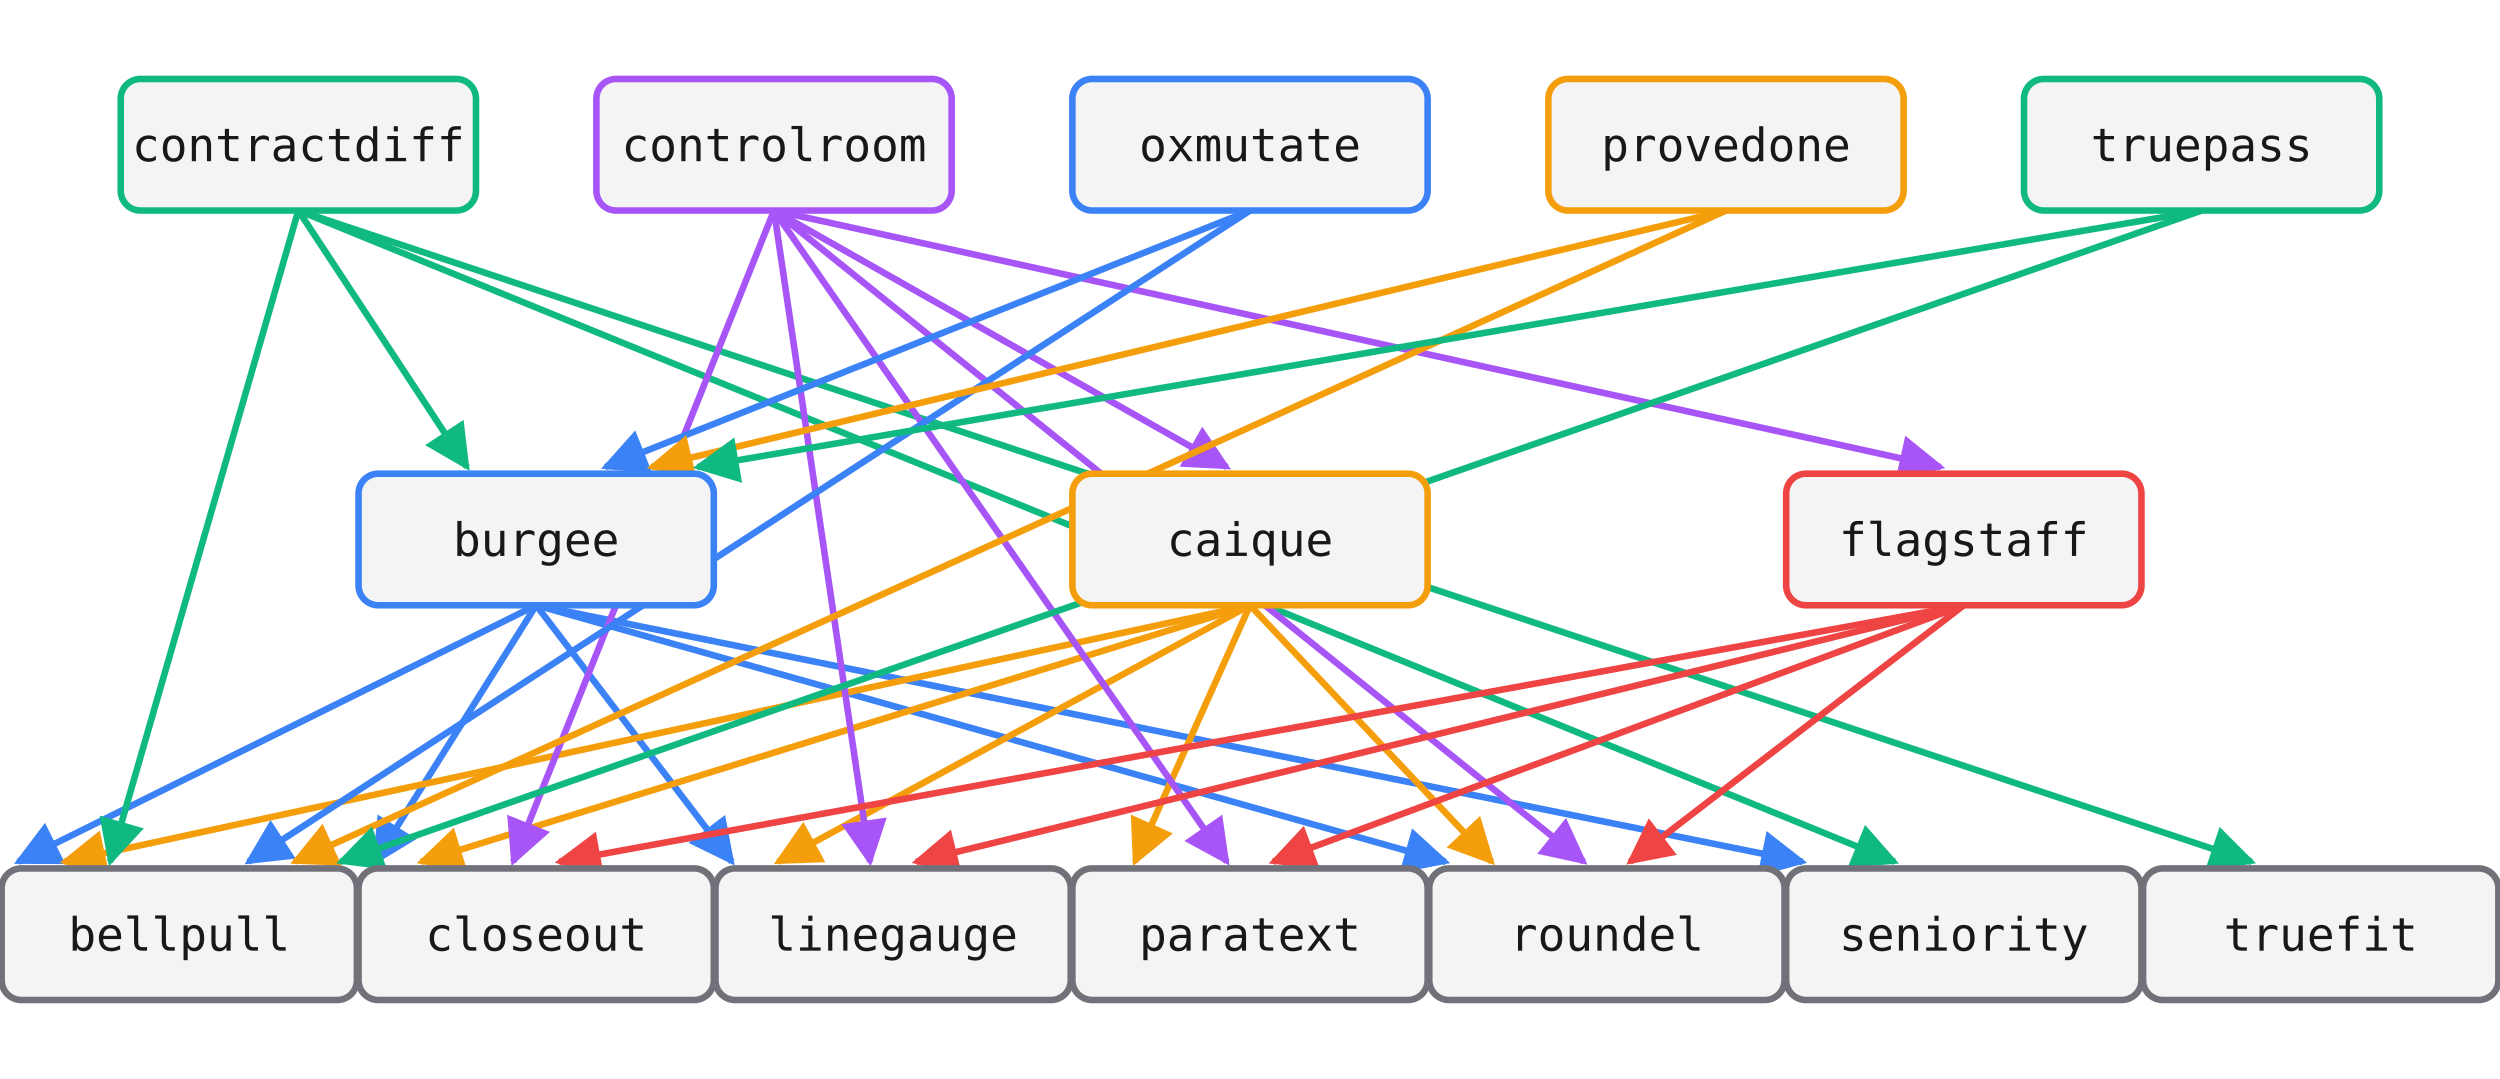
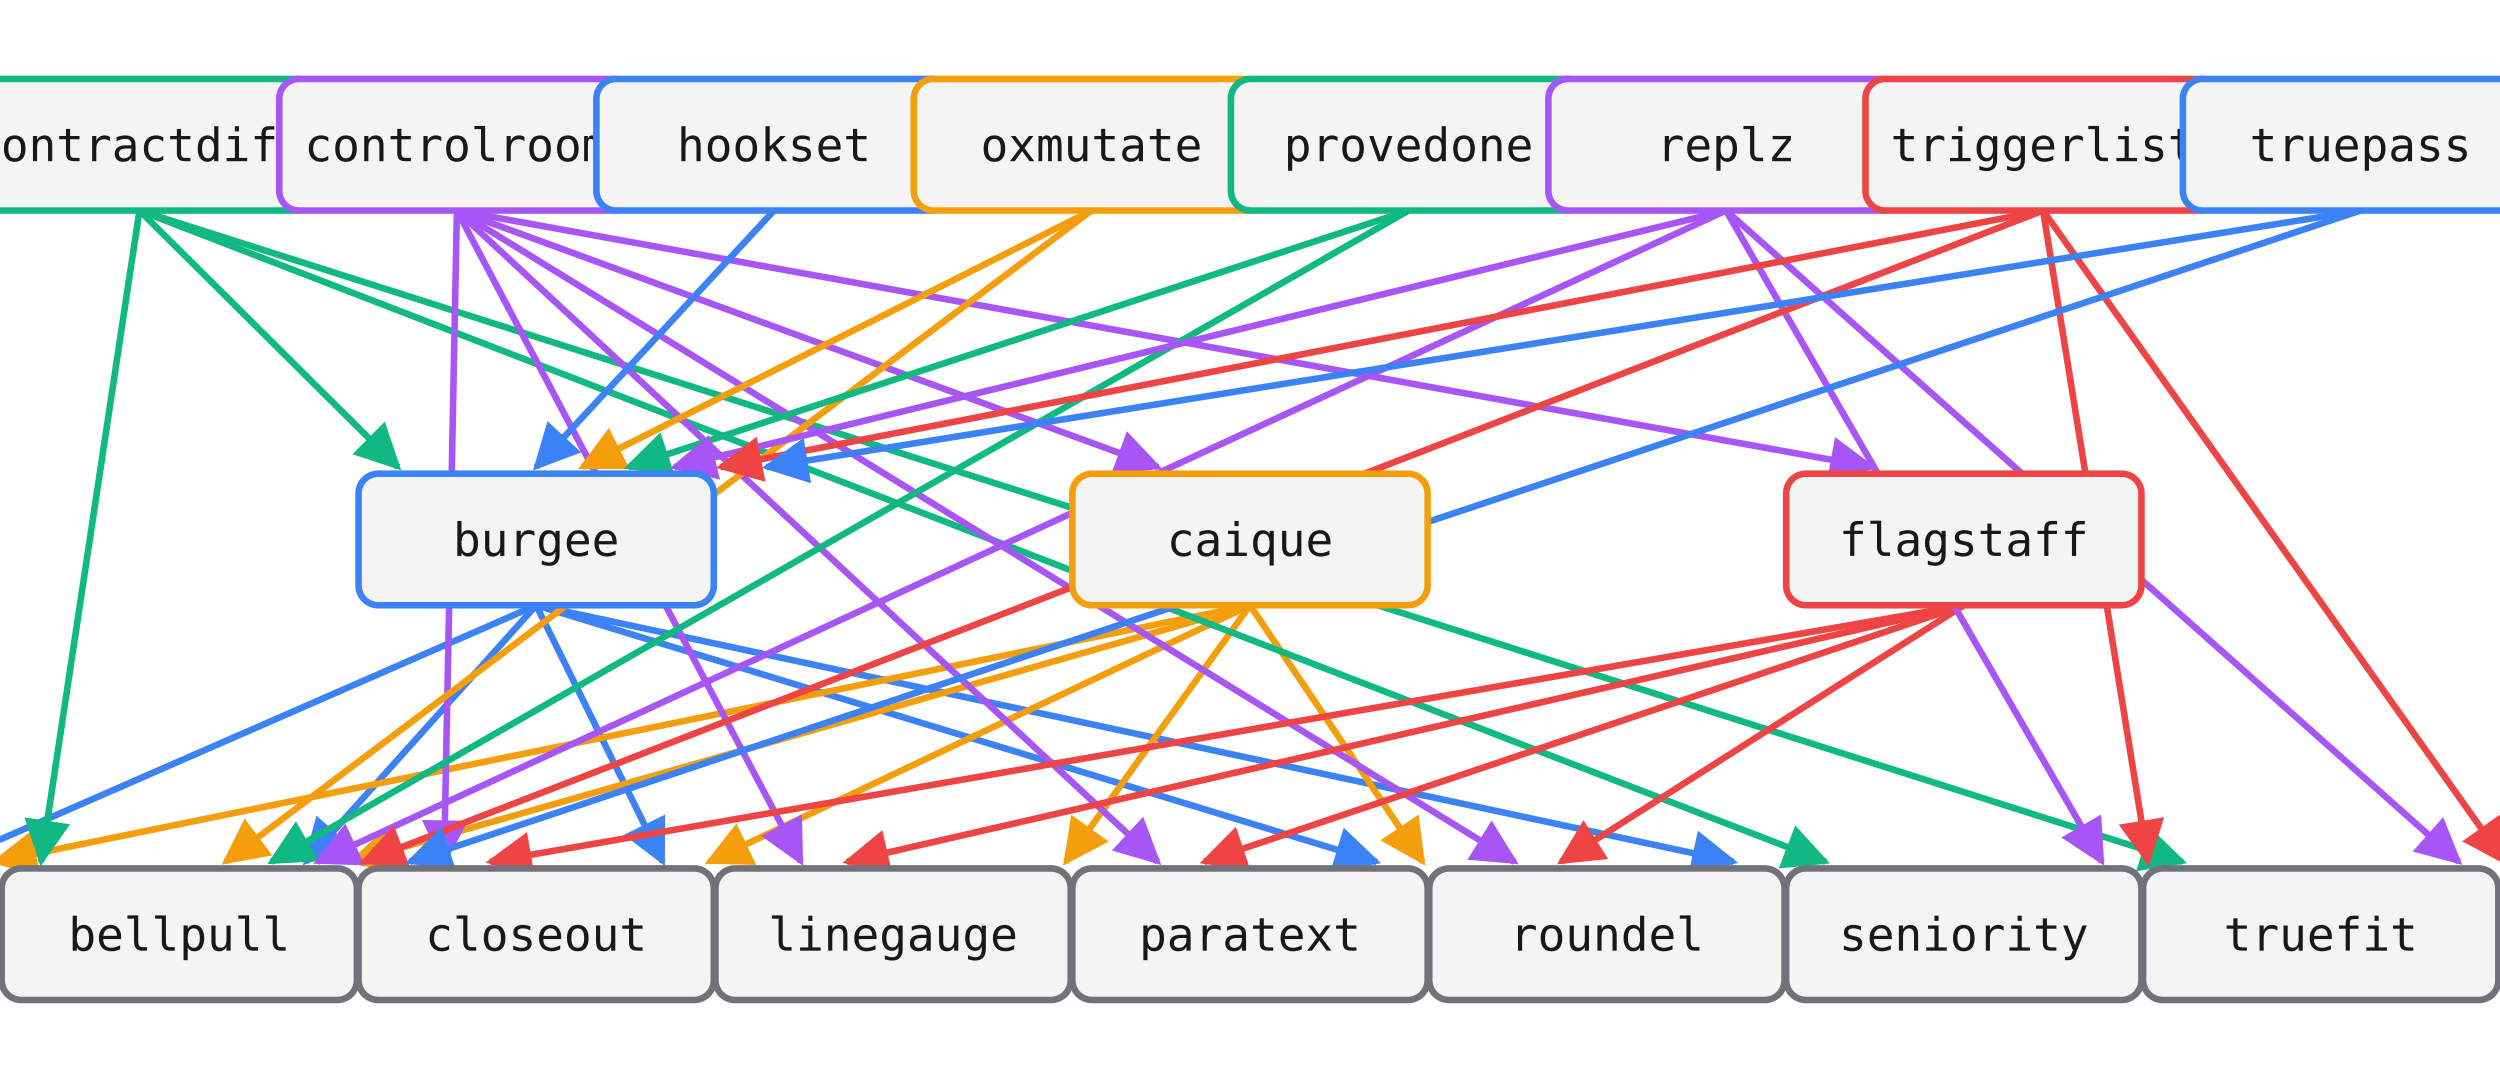
<svg xmlns="http://www.w3.org/2000/svg" viewBox="0 0 760 328" width="760" height="328" role="img" aria-labelledby="t d">
  <defs>
    <marker id="a0" viewBox="0 0 10 10" refX="9" refY="5" markerWidth="7" markerHeight="7" orient="auto-start-reverse">
      <path d="M0,0 L10,5 L0,10 z" fill="#3b82f6" />
    </marker>
    <marker id="a1" viewBox="0 0 10 10" refX="9" refY="5" markerWidth="7" markerHeight="7" orient="auto-start-reverse">
      <path d="M0,0 L10,5 L0,10 z" fill="#f59e0b" />
    </marker>
    <marker id="a2" viewBox="0 0 10 10" refX="9" refY="5" markerWidth="7" markerHeight="7" orient="auto-start-reverse">
      <path d="M0,0 L10,5 L0,10 z" fill="#10b981" />
    </marker>
    <marker id="a3" viewBox="0 0 10 10" refX="9" refY="5" markerWidth="7" markerHeight="7" orient="auto-start-reverse">
      <path d="M0,0 L10,5 L0,10 z" fill="#a855f7" />
    </marker>
    <marker id="a4" viewBox="0 0 10 10" refX="9" refY="5" markerWidth="7" markerHeight="7" orient="auto-start-reverse">
      <path d="M0,0 L10,5 L0,10 z" fill="#ef4444" />
    </marker>
    <marker id="a5" viewBox="0 0 10 10" refX="9" refY="5" markerWidth="7" markerHeight="7" orient="auto-start-reverse">
      <path d="M0,0 L10,5 L0,10 z" fill="#3b82f6" />
    </marker>
    <marker id="a6" viewBox="0 0 10 10" refX="9" refY="5" markerWidth="7" markerHeight="7" orient="auto-start-reverse">
      <path d="M0,0 L10,5 L0,10 z" fill="#f59e0b" />
    </marker>
    <marker id="a7" viewBox="0 0 10 10" refX="9" refY="5" markerWidth="7" markerHeight="7" orient="auto-start-reverse">
      <path d="M0,0 L10,5 L0,10 z" fill="#10b981" />
    </marker>
+     <marker id="a8" viewBox="0 0 10 10" refX="9" refY="5" markerWidth="7" markerHeight="7" orient="auto-start-reverse">
+       <path d="M0,0 L10,5 L0,10 z" fill="#a855f7" />
+     </marker>
+     <marker id="a9" viewBox="0 0 10 10" refX="9" refY="5" markerWidth="7" markerHeight="7" orient="auto-start-reverse">
+       <path d="M0,0 L10,5 L0,10 z" fill="#ef4444" />
+     </marker>
+     <marker id="a10" viewBox="0 0 10 10" refX="9" refY="5" markerWidth="7" markerHeight="7" orient="auto-start-reverse">
+       <path d="M0,0 L10,5 L0,10 z" fill="#3b82f6" />
+     </marker>
  </defs>
-   <line x1="163.0" y1="184" x2="5.5" y2="262" stroke="#3b82f6" stroke-width="2" marker-end="url(#a0)" />
-   <line x1="163.0" y1="184" x2="114.0" y2="262" stroke="#3b82f6" stroke-width="2" marker-end="url(#a0)" />
-   <line x1="163.0" y1="184" x2="222.5" y2="262" stroke="#3b82f6" stroke-width="2" marker-end="url(#a0)" />
-   <line x1="163.0" y1="184" x2="439.5" y2="262" stroke="#3b82f6" stroke-width="2" marker-end="url(#a0)" />
-   <line x1="163.0" y1="184" x2="548.0" y2="262" stroke="#3b82f6" stroke-width="2" marker-end="url(#a0)" />
-   <line x1="380.0" y1="184" x2="19.5" y2="262" stroke="#f59e0b" stroke-width="2" marker-end="url(#a1)" />
-   <line x1="380.0" y1="184" x2="128.0" y2="262" stroke="#f59e0b" stroke-width="2" marker-end="url(#a1)" />
-   <line x1="380.0" y1="184" x2="236.5" y2="262" stroke="#f59e0b" stroke-width="2" marker-end="url(#a1)" />
-   <line x1="380.0" y1="184" x2="345.0" y2="262" stroke="#f59e0b" stroke-width="2" marker-end="url(#a1)" />
-   <line x1="380.0" y1="184" x2="453.5" y2="262" stroke="#f59e0b" stroke-width="2" marker-end="url(#a1)" />
-   <line x1="90.7" y1="64" x2="33.5" y2="262" stroke="#10b981" stroke-width="2" marker-end="url(#a2)" />
-   <line x1="90.7" y1="64" x2="142.0" y2="142" stroke="#10b981" stroke-width="2" marker-end="url(#a2)" />
-   <line x1="90.7" y1="64" x2="576.0" y2="262" stroke="#10b981" stroke-width="2" marker-end="url(#a2)" />
-   <line x1="90.7" y1="64" x2="684.5" y2="262" stroke="#10b981" stroke-width="2" marker-end="url(#a2)" />
-   <line x1="235.3" y1="64" x2="373.0" y2="142" stroke="#a855f7" stroke-width="2" marker-end="url(#a3)" />
-   <line x1="235.3" y1="64" x2="156.0" y2="262" stroke="#a855f7" stroke-width="2" marker-end="url(#a3)" />
-   <line x1="235.3" y1="64" x2="590.0" y2="142" stroke="#a855f7" stroke-width="2" marker-end="url(#a3)" />
-   <line x1="235.3" y1="64" x2="264.5" y2="262" stroke="#a855f7" stroke-width="2" marker-end="url(#a3)" />
-   <line x1="235.3" y1="64" x2="373.0" y2="262" stroke="#a855f7" stroke-width="2" marker-end="url(#a3)" />
-   <line x1="235.3" y1="64" x2="481.5" y2="262" stroke="#a855f7" stroke-width="2" marker-end="url(#a3)" />
-   <line x1="597.0" y1="184" x2="170.0" y2="262" stroke="#ef4444" stroke-width="2" marker-end="url(#a4)" />
-   <line x1="597.0" y1="184" x2="278.5" y2="262" stroke="#ef4444" stroke-width="2" marker-end="url(#a4)" />
-   <line x1="597.0" y1="184" x2="387.0" y2="262" stroke="#ef4444" stroke-width="2" marker-end="url(#a4)" />
-   <line x1="597.0" y1="184" x2="495.5" y2="262" stroke="#ef4444" stroke-width="2" marker-end="url(#a4)" />
-   <line x1="380.0" y1="64" x2="75.5" y2="262" stroke="#3b82f6" stroke-width="2" marker-end="url(#a5)" />
-   <line x1="380.0" y1="64" x2="184.0" y2="142" stroke="#3b82f6" stroke-width="2" marker-end="url(#a5)" />
-   <line x1="524.7" y1="64" x2="89.5" y2="262" stroke="#f59e0b" stroke-width="2" marker-end="url(#a6)" />
-   <line x1="524.7" y1="64" x2="198.0" y2="142" stroke="#f59e0b" stroke-width="2" marker-end="url(#a6)" />
-   <line x1="669.3" y1="64" x2="103.5" y2="262" stroke="#10b981" stroke-width="2" marker-end="url(#a7)" />
-   <line x1="669.3" y1="64" x2="212.0" y2="142" stroke="#10b981" stroke-width="2" marker-end="url(#a7)" />
+   <line x1="163.0" y1="184" x2="-15.5" y2="262" stroke="#3b82f6" stroke-width="2" marker-end="url(#a0)" />
+   <line x1="163.0" y1="184" x2="93.0" y2="262" stroke="#3b82f6" stroke-width="2" marker-end="url(#a0)" />
+   <line x1="163.0" y1="184" x2="201.5" y2="262" stroke="#3b82f6" stroke-width="2" marker-end="url(#a0)" />
+   <line x1="163.0" y1="184" x2="418.5" y2="262" stroke="#3b82f6" stroke-width="2" marker-end="url(#a0)" />
+   <line x1="163.0" y1="184" x2="527.0" y2="262" stroke="#3b82f6" stroke-width="2" marker-end="url(#a0)" />
+   <line x1="380.0" y1="184" x2="-1.5" y2="262" stroke="#f59e0b" stroke-width="2" marker-end="url(#a1)" />
+   <line x1="380.0" y1="184" x2="107.0" y2="262" stroke="#f59e0b" stroke-width="2" marker-end="url(#a1)" />
+   <line x1="380.0" y1="184" x2="215.5" y2="262" stroke="#f59e0b" stroke-width="2" marker-end="url(#a1)" />
+   <line x1="380.0" y1="184" x2="324.0" y2="262" stroke="#f59e0b" stroke-width="2" marker-end="url(#a1)" />
+   <line x1="380.0" y1="184" x2="432.5" y2="262" stroke="#f59e0b" stroke-width="2" marker-end="url(#a1)" />
+   <line x1="42.4" y1="64" x2="12.5" y2="262" stroke="#10b981" stroke-width="2" marker-end="url(#a2)" />
+   <line x1="42.4" y1="64" x2="121.0" y2="142" stroke="#10b981" stroke-width="2" marker-end="url(#a2)" />
+   <line x1="42.4" y1="64" x2="555.0" y2="262" stroke="#10b981" stroke-width="2" marker-end="url(#a2)" />
+   <line x1="42.4" y1="64" x2="663.5" y2="262" stroke="#10b981" stroke-width="2" marker-end="url(#a2)" />
+   <line x1="138.9" y1="64" x2="352.0" y2="142" stroke="#a855f7" stroke-width="2" marker-end="url(#a3)" />
+   <line x1="138.9" y1="64" x2="135.0" y2="262" stroke="#a855f7" stroke-width="2" marker-end="url(#a3)" />
+   <line x1="138.9" y1="64" x2="569.0" y2="142" stroke="#a855f7" stroke-width="2" marker-end="url(#a3)" />
+   <line x1="138.9" y1="64" x2="243.5" y2="262" stroke="#a855f7" stroke-width="2" marker-end="url(#a3)" />
+   <line x1="138.9" y1="64" x2="352.0" y2="262" stroke="#a855f7" stroke-width="2" marker-end="url(#a3)" />
+   <line x1="138.9" y1="64" x2="460.5" y2="262" stroke="#a855f7" stroke-width="2" marker-end="url(#a3)" />
+   <line x1="597.0" y1="184" x2="149.0" y2="262" stroke="#ef4444" stroke-width="2" marker-end="url(#a4)" />
+   <line x1="597.0" y1="184" x2="257.5" y2="262" stroke="#ef4444" stroke-width="2" marker-end="url(#a4)" />
+   <line x1="597.0" y1="184" x2="366.0" y2="262" stroke="#ef4444" stroke-width="2" marker-end="url(#a4)" />
+   <line x1="597.0" y1="184" x2="474.5" y2="262" stroke="#ef4444" stroke-width="2" marker-end="url(#a4)" />
+   <line x1="235.3" y1="64" x2="163.0" y2="142" stroke="#3b82f6" stroke-width="2" marker-end="url(#a5)" />
+   <line x1="331.8" y1="64" x2="68.5" y2="262" stroke="#f59e0b" stroke-width="2" marker-end="url(#a6)" />
+   <line x1="331.8" y1="64" x2="177.0" y2="142" stroke="#f59e0b" stroke-width="2" marker-end="url(#a6)" />
+   <line x1="428.2" y1="64" x2="82.5" y2="262" stroke="#10b981" stroke-width="2" marker-end="url(#a7)" />
+   <line x1="428.2" y1="64" x2="191.0" y2="142" stroke="#10b981" stroke-width="2" marker-end="url(#a7)" />
+   <line x1="524.7" y1="64" x2="96.5" y2="262" stroke="#a855f7" stroke-width="2" marker-end="url(#a8)" />
+   <line x1="524.7" y1="64" x2="205.0" y2="142" stroke="#a855f7" stroke-width="2" marker-end="url(#a8)" />
+   <line x1="524.7" y1="64" x2="639.0" y2="262" stroke="#a855f7" stroke-width="2" marker-end="url(#a8)" />
+   <line x1="524.7" y1="64" x2="747.5" y2="262" stroke="#a855f7" stroke-width="2" marker-end="url(#a8)" />
+   <line x1="621.1" y1="64" x2="110.5" y2="262" stroke="#ef4444" stroke-width="2" marker-end="url(#a9)" />
+   <line x1="621.1" y1="64" x2="219.0" y2="142" stroke="#ef4444" stroke-width="2" marker-end="url(#a9)" />
+   <line x1="621.1" y1="64" x2="653.0" y2="262" stroke="#ef4444" stroke-width="2" marker-end="url(#a9)" />
+   <line x1="621.1" y1="64" x2="761.5" y2="262" stroke="#ef4444" stroke-width="2" marker-end="url(#a9)" />
+   <line x1="717.6" y1="64" x2="124.5" y2="262" stroke="#3b82f6" stroke-width="2" marker-end="url(#a10)" />
+   <line x1="717.6" y1="64" x2="233.0" y2="142" stroke="#3b82f6" stroke-width="2" marker-end="url(#a10)" />
  <rect x="109.0" y="144" width="108" height="40" rx="6" fill="#f4f4f5" stroke="#3b82f6" stroke-width="2" />
  <text x="163.0" y="169" text-anchor="middle" font-family="ui-monospace, SFMono-Regular, Menlo, Consolas, monospace" font-size="14" fill="#18181b">burgee</text>
  <rect x="326.0" y="144" width="108" height="40" rx="6" fill="#f4f4f5" stroke="#f59e0b" stroke-width="2" />
  <text x="380.0" y="169" text-anchor="middle" font-family="ui-monospace, SFMono-Regular, Menlo, Consolas, monospace" font-size="14" fill="#18181b">caique</text>
-   <rect x="36.7" y="24" width="108" height="40" rx="6" fill="#f4f4f5" stroke="#10b981" stroke-width="2" />
-   <text x="90.7" y="49" text-anchor="middle" font-family="ui-monospace, SFMono-Regular, Menlo, Consolas, monospace" font-size="14" fill="#18181b">contractdiff</text>
-   <rect x="181.3" y="24" width="108" height="40" rx="6" fill="#f4f4f5" stroke="#a855f7" stroke-width="2" />
-   <text x="235.3" y="49" text-anchor="middle" font-family="ui-monospace, SFMono-Regular, Menlo, Consolas, monospace" font-size="14" fill="#18181b">controlroom</text>
+   <rect x="-11.6" y="24" width="108" height="40" rx="6" fill="#f4f4f5" stroke="#10b981" stroke-width="2" />
+   <text x="42.4" y="49" text-anchor="middle" font-family="ui-monospace, SFMono-Regular, Menlo, Consolas, monospace" font-size="14" fill="#18181b">contractdiff</text>
+   <rect x="84.9" y="24" width="108" height="40" rx="6" fill="#f4f4f5" stroke="#a855f7" stroke-width="2" />
+   <text x="138.9" y="49" text-anchor="middle" font-family="ui-monospace, SFMono-Regular, Menlo, Consolas, monospace" font-size="14" fill="#18181b">controlroom</text>
  <rect x="543.0" y="144" width="108" height="40" rx="6" fill="#f4f4f5" stroke="#ef4444" stroke-width="2" />
  <text x="597.0" y="169" text-anchor="middle" font-family="ui-monospace, SFMono-Regular, Menlo, Consolas, monospace" font-size="14" fill="#18181b">flagstaff</text>
-   <rect x="326.0" y="24" width="108" height="40" rx="6" fill="#f4f4f5" stroke="#3b82f6" stroke-width="2" />
-   <text x="380.0" y="49" text-anchor="middle" font-family="ui-monospace, SFMono-Regular, Menlo, Consolas, monospace" font-size="14" fill="#18181b">oxmutate</text>
-   <rect x="470.7" y="24" width="108" height="40" rx="6" fill="#f4f4f5" stroke="#f59e0b" stroke-width="2" />
-   <text x="524.7" y="49" text-anchor="middle" font-family="ui-monospace, SFMono-Regular, Menlo, Consolas, monospace" font-size="14" fill="#18181b">provedone</text>
-   <rect x="615.3" y="24" width="108" height="40" rx="6" fill="#f4f4f5" stroke="#10b981" stroke-width="2" />
-   <text x="669.3" y="49" text-anchor="middle" font-family="ui-monospace, SFMono-Regular, Menlo, Consolas, monospace" font-size="14" fill="#18181b">truepass</text>
+   <rect x="181.3" y="24" width="108" height="40" rx="6" fill="#f4f4f5" stroke="#3b82f6" stroke-width="2" />
+   <text x="235.3" y="49" text-anchor="middle" font-family="ui-monospace, SFMono-Regular, Menlo, Consolas, monospace" font-size="14" fill="#18181b">hookset</text>
+   <rect x="277.8" y="24" width="108" height="40" rx="6" fill="#f4f4f5" stroke="#f59e0b" stroke-width="2" />
+   <text x="331.8" y="49" text-anchor="middle" font-family="ui-monospace, SFMono-Regular, Menlo, Consolas, monospace" font-size="14" fill="#18181b">oxmutate</text>
+   <rect x="374.2" y="24" width="108" height="40" rx="6" fill="#f4f4f5" stroke="#10b981" stroke-width="2" />
+   <text x="428.2" y="49" text-anchor="middle" font-family="ui-monospace, SFMono-Regular, Menlo, Consolas, monospace" font-size="14" fill="#18181b">provedone</text>
+   <rect x="470.7" y="24" width="108" height="40" rx="6" fill="#f4f4f5" stroke="#a855f7" stroke-width="2" />
+   <text x="524.7" y="49" text-anchor="middle" font-family="ui-monospace, SFMono-Regular, Menlo, Consolas, monospace" font-size="14" fill="#18181b">replz</text>
+   <rect x="567.1" y="24" width="108" height="40" rx="6" fill="#f4f4f5" stroke="#ef4444" stroke-width="2" />
+   <text x="621.1" y="49" text-anchor="middle" font-family="ui-monospace, SFMono-Regular, Menlo, Consolas, monospace" font-size="14" fill="#18181b">triggerlist</text>
+   <rect x="663.6" y="24" width="108" height="40" rx="6" fill="#f4f4f5" stroke="#3b82f6" stroke-width="2" />
+   <text x="717.6" y="49" text-anchor="middle" font-family="ui-monospace, SFMono-Regular, Menlo, Consolas, monospace" font-size="14" fill="#18181b">truepass</text>
  <rect x="0.5" y="264" width="108" height="40" rx="6" fill="#f4f4f5" stroke="#71717a" stroke-width="2" />
  <text x="54.5" y="289" text-anchor="middle" font-family="ui-monospace, SFMono-Regular, Menlo, Consolas, monospace" font-size="14" fill="#18181b">bellpull</text>
  <rect x="109.0" y="264" width="108" height="40" rx="6" fill="#f4f4f5" stroke="#71717a" stroke-width="2" />
  <text x="163.0" y="289" text-anchor="middle" font-family="ui-monospace, SFMono-Regular, Menlo, Consolas, monospace" font-size="14" fill="#18181b">closeout</text>
  <rect x="217.5" y="264" width="108" height="40" rx="6" fill="#f4f4f5" stroke="#71717a" stroke-width="2" />
  <text x="271.5" y="289" text-anchor="middle" font-family="ui-monospace, SFMono-Regular, Menlo, Consolas, monospace" font-size="14" fill="#18181b">linegauge</text>
  <rect x="326.0" y="264" width="108" height="40" rx="6" fill="#f4f4f5" stroke="#71717a" stroke-width="2" />
  <text x="380.0" y="289" text-anchor="middle" font-family="ui-monospace, SFMono-Regular, Menlo, Consolas, monospace" font-size="14" fill="#18181b">paratext</text>
  <rect x="434.5" y="264" width="108" height="40" rx="6" fill="#f4f4f5" stroke="#71717a" stroke-width="2" />
  <text x="488.5" y="289" text-anchor="middle" font-family="ui-monospace, SFMono-Regular, Menlo, Consolas, monospace" font-size="14" fill="#18181b">roundel</text>
  <rect x="543.0" y="264" width="108" height="40" rx="6" fill="#f4f4f5" stroke="#71717a" stroke-width="2" />
  <text x="597.0" y="289" text-anchor="middle" font-family="ui-monospace, SFMono-Regular, Menlo, Consolas, monospace" font-size="14" fill="#18181b">seniority</text>
  <rect x="651.5" y="264" width="108" height="40" rx="6" fill="#f4f4f5" stroke="#71717a" stroke-width="2" />
  <text x="705.5" y="289" text-anchor="middle" font-family="ui-monospace, SFMono-Regular, Menlo, Consolas, monospace" font-size="14" fill="#18181b">truefit</text>
</svg>
